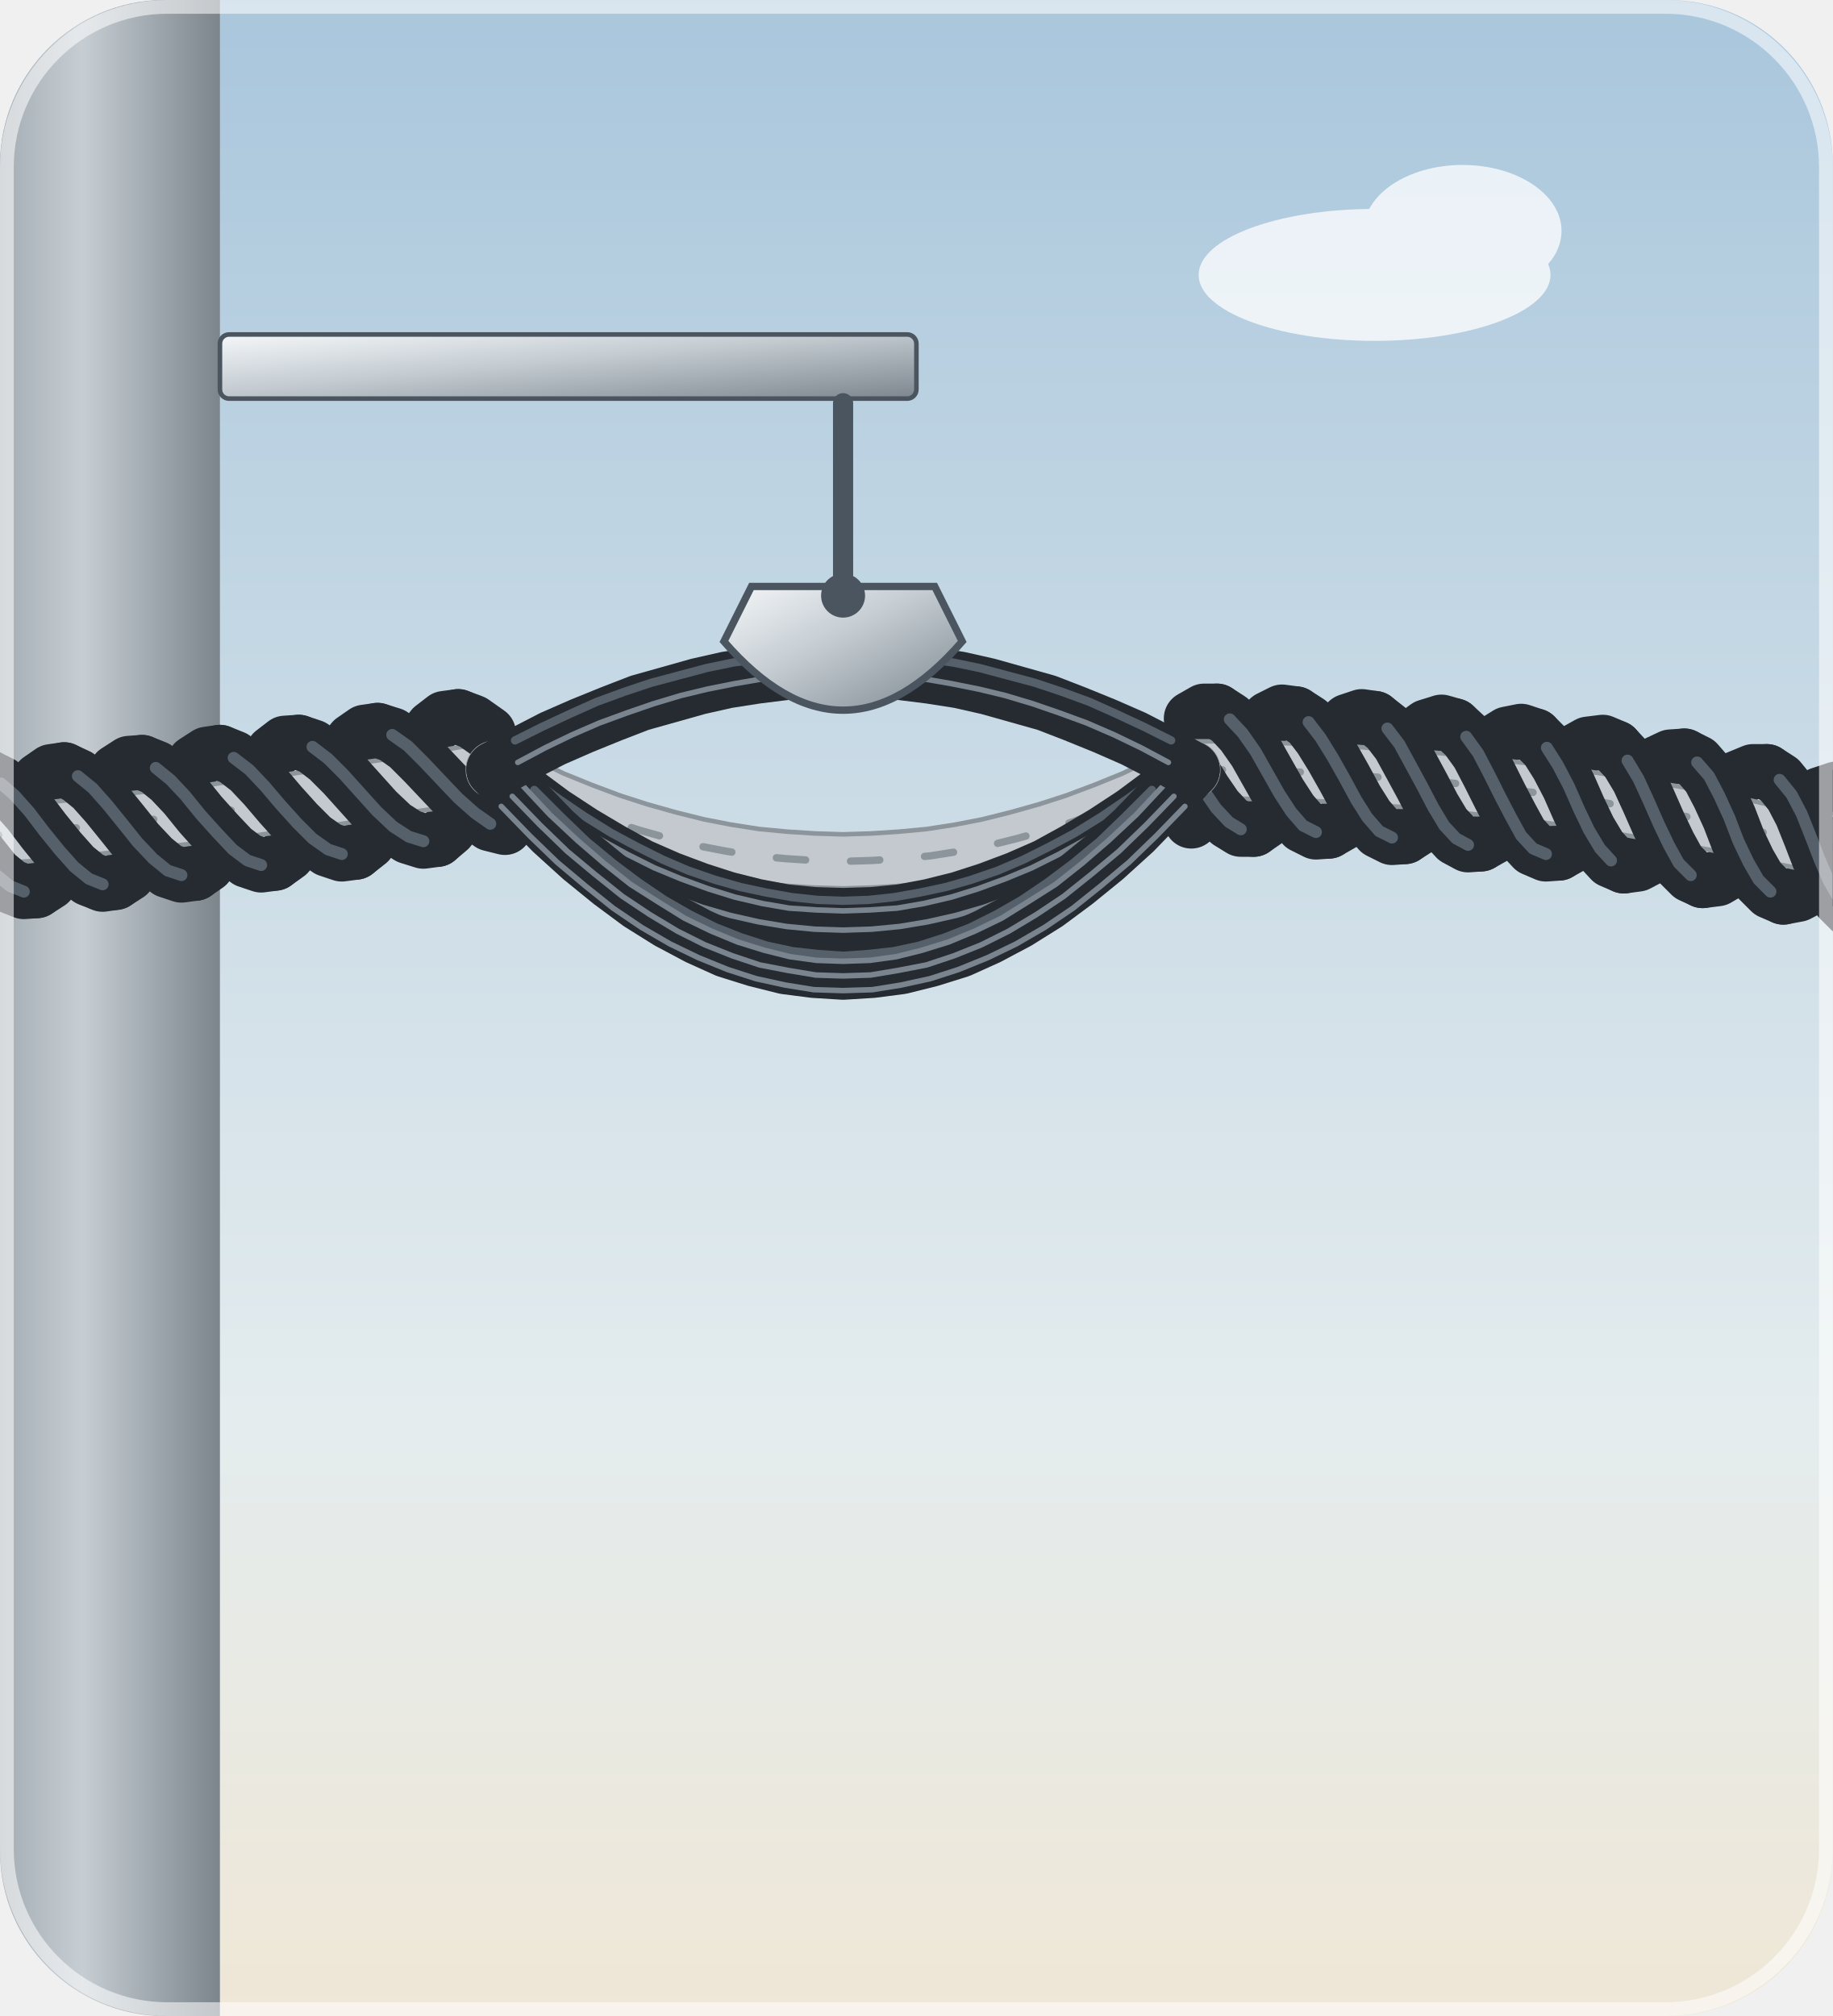
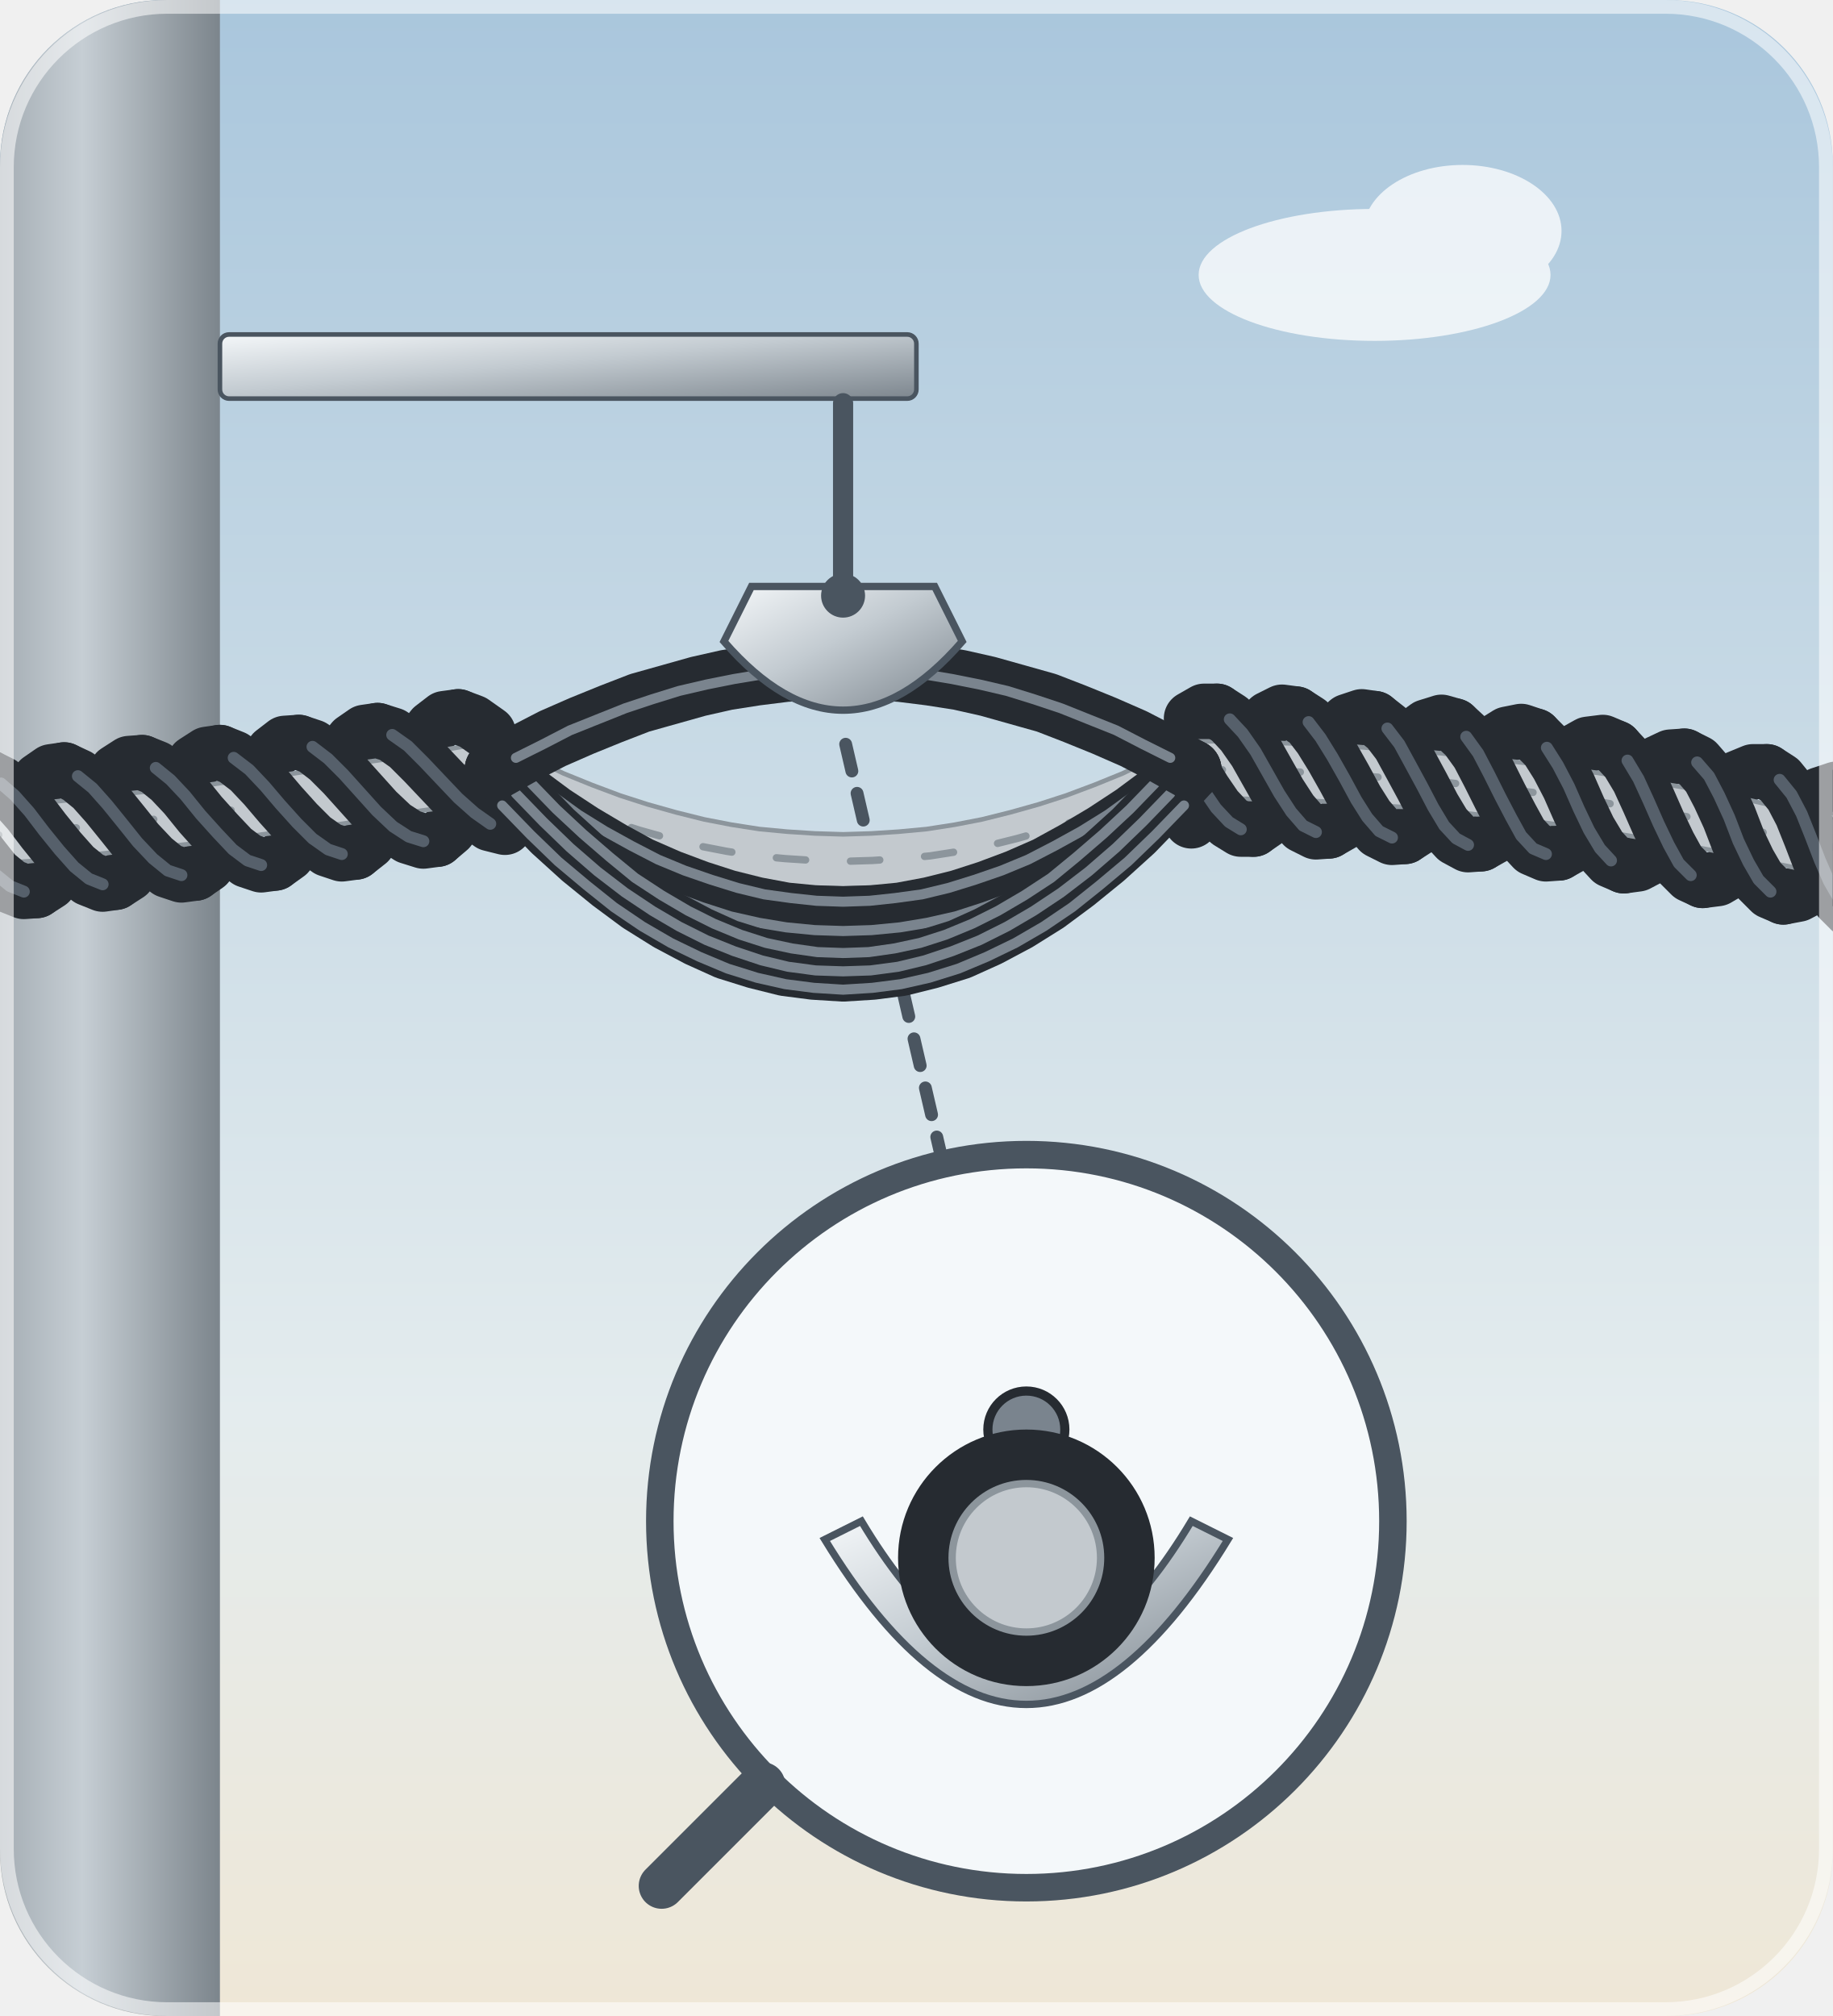
<svg xmlns="http://www.w3.org/2000/svg" viewBox="0 0 200 220" width="200" height="220">
  <defs>
    <linearGradient id="day" x1="0" y1="0" x2="0" y2="1">
      <stop offset="0" stop-color="#7FB2DA" />
      <stop offset="1" stop-color="#D6E7F0" />
    </linearGradient>
    <linearGradient id="near" x1="0" y1="0" x2="0" y2="1">
      <stop offset="0" stop-color="#A9C6DC" />
      <stop offset="0.7" stop-color="#E4ECEE" />
      <stop offset="1" stop-color="#EFE7D6" />
    </linearGradient>
    <linearGradient id="ground" x1="0" y1="0" x2="0" y2="1">
      <stop offset="0" stop-color="#9DBB72" />
      <stop offset="1" stop-color="#7E9C55" />
    </linearGradient>
    <linearGradient id="road" x1="0" y1="0" x2="0" y2="1">
      <stop offset="0" stop-color="#B9AE98" />
      <stop offset="1" stop-color="#9C917C" />
    </linearGradient>
    <linearGradient id="pole" x1="0" y1="0" x2="1" y2="0">
      <stop offset="0" stop-color="#8E979E" />
      <stop offset="0.5" stop-color="#C6CED4" />
      <stop offset="1" stop-color="#7C858C" />
    </linearGradient>
    <linearGradient id="steel" x1="0" y1="0" x2="1" y2="1">
      <stop offset="0" stop-color="#F4F7F9" />
      <stop offset="0.45" stop-color="#C3CBD1" />
      <stop offset="1" stop-color="#7D868E" />
    </linearGradient>
    <linearGradient id="ceramic" x1="0" y1="0" x2="1" y2="0">
      <stop offset="0" stop-color="#D9D3C6" />
      <stop offset="0.45" stop-color="#FAF8F2" />
      <stop offset="1" stop-color="#C8C1B2" />
    </linearGradient>
    <linearGradient id="shirt" x1="0" y1="0" x2="1" y2="0">
      <stop offset="0" stop-color="#1A5280" />
      <stop offset="0.5" stop-color="#2A6EA3" />
      <stop offset="1" stop-color="#184B75" />
    </linearGradient>
    <linearGradient id="drum" x1="0" y1="0" x2="1" y2="0">
      <stop offset="0" stop-color="#7A5A3A" />
      <stop offset="0.5" stop-color="#A47C52" />
      <stop offset="1" stop-color="#6E5034" />
    </linearGradient>
    <linearGradient id="house" x1="0" y1="0" x2="1" y2="0">
      <stop offset="0" stop-color="#D9C3A0" />
      <stop offset="1" stop-color="#B9A07A" />
    </linearGradient>
    <linearGradient id="roof" x1="0" y1="0" x2="0" y2="1">
      <stop offset="0" stop-color="#9A4E35" />
      <stop offset="1" stop-color="#743A28" />
    </linearGradient>
    <radialGradient id="glow" cx="0.5" cy="0.5" r="0.5">
      <stop offset="0" stop-color="#FFF6C8" />
      <stop offset="1" stop-color="#FFE08A" stop-opacity="0" />
    </radialGradient>
    <clipPath id="card">
      <rect x="0" y="0" width="200" height="220" rx="18" />
    </clipPath>
  </defs>
  <g clip-path="url(#card)">
    <rect width="200" height="220" fill="url(#near)" />
    <g fill="#FFFFFF" opacity="0.75">
      <ellipse cx="150" cy="30" rx="19.2" ry="7.2" />
      <ellipse cx="159.6" cy="25.2" rx="10.8" ry="7.2" />
    </g>
    <rect x="-6" y="0" width="30" height="220" fill="url(#pole)" />
+     <path d="M102.9 127 L92 80" stroke="#4A5560" stroke-width="1.4" fill="none" stroke-linecap="round" stroke-linejoin="round" stroke-dasharray="3 2.5" />
    <rect x="24" y="36.5" width="76" height="7" rx="1" fill="url(#steel)" stroke="#4A5560" stroke-width="0.5" />
    <path d="M-4.5 97.9 L-3.2 97 L-1.9 95.4 L-0.6 93.4 L0.6 91 L1.8 88.7 L3 86.6 L4.3 85.1 L5.6 84.2 L7 84" stroke="#262B31" stroke-width="6" fill="none" stroke-linecap="round" stroke-linejoin="round" />
    <path d="M21.3 95.3 L22.6 94.4 L23.9 92.7 L25.1 90.6 L26.2 88.2 L27.4 85.8 L28.6 83.7 L29.8 82.1 L31.1 81.1 L32.6 81" stroke="#262B31" stroke-width="6" fill="none" stroke-linecap="round" stroke-linejoin="round" />
    <path d="M47.7 91.6 L49 90.5 L50.3 88.8 L51.4 86.6 L52.5 84.1 L53.6 81.7" stroke="#262B31" stroke-width="6" fill="none" stroke-linecap="round" stroke-linejoin="round" />
    <path d="M-11.6 97.6 L-10.3 96.1 L-9.1 94 L-7.8 91.7 L-6.6 89.4 L-5.3 87.3 L-4.1 85.8 L-2.7 84.9 L-1.3 84.8" stroke="#262B31" stroke-width="6" fill="none" stroke-linecap="round" stroke-linejoin="round" />
    <path d="M12.6 96.3 L14 95.4 L15.2 93.8 L16.5 91.7 L17.6 89.3 L18.8 86.9 L20 84.8 L21.2 83.2 L22.6 82.3 L24 82.1" stroke="#262B31" stroke-width="6" fill="none" stroke-linecap="round" stroke-linejoin="round" />
    <path d="M38.8 93 L40.2 91.9 L41.4 90.3 L42.6 88.1 L43.7 85.6 L44.8 83.2 L45.9 81.1 L47.2 79.4 L48.5 78.4 L50 78.2" stroke="#262B31" stroke-width="6" fill="none" stroke-linecap="round" stroke-linejoin="round" />
    <path d="M-12.4 86.4 L-11 85.5 L-9.6 85.4" stroke="#262B31" stroke-width="6" fill="none" stroke-linecap="round" stroke-linejoin="round" />
    <path d="M4 97.2 L5.4 96.3 L6.6 94.7 L7.9 92.6 L9.1 90.2 L10.3 87.9 L11.5 85.8 L12.7 84.2 L14.1 83.3 L15.5 83.2" stroke="#262B31" stroke-width="6" fill="none" stroke-linecap="round" stroke-linejoin="round" />
    <path d="M30 94.2 L31.4 93.2 L32.6 91.6 L33.8 89.4 L34.9 87 L36.1 84.6 L37.2 82.4 L38.5 80.8 L39.8 79.9 L41.2 79.7" stroke="#262B31" stroke-width="6" fill="none" stroke-linecap="round" stroke-linejoin="round" />
    <path d="M-12 92 L-9.3 91.8 L-6.7 91.6 L-4 91.4 L-1.3 91.2 L1.4 91 L4.1 90.8 L6.8 90.5 L9.6 90.2 L12.3 89.9 L15 89.6 L17.8 89.3 L20.5 89 L23.3 88.7 L26 88.3 L28.8 87.9 L31.6 87.6 L34.3 87.2 L37.1 86.8 L39.9 86.3 L42.7 85.9 L45.5 85.4 L48.3 85 L51.2 84.5 L54 84" stroke="#8C959C" stroke-width="6.7" fill="none" stroke-linecap="round" stroke-linejoin="round" />
    <path d="M-12 92 L-9.3 91.8 L-6.7 91.6 L-4 91.4 L-1.3 91.2 L1.4 91 L4.1 90.8 L6.8 90.5 L9.6 90.2 L12.3 89.9 L15 89.6 L17.8 89.3 L20.5 89 L23.3 88.7 L26 88.3 L28.8 87.9 L31.6 87.6 L34.3 87.2 L37.1 86.8 L39.9 86.3 L42.7 85.9 L45.5 85.4 L48.3 85 L51.2 84.5 L54 84" stroke="#C3C9CE" stroke-width="5.7" fill="none" stroke-linecap="round" stroke-linejoin="round" />
    <path d="M-12 92 L-9.3 91.8 L-6.7 91.6 L-4 91.4 L-1.3 91.2 L1.4 91 L4.1 90.8 L6.8 90.5 L9.6 90.2 L12.3 89.9 L15 89.6 L17.8 89.3 L20.5 89 L23.3 88.7 L26 88.3 L28.8 87.9 L31.6 87.6 L34.3 87.2 L37.1 86.8 L39.9 86.3 L42.7 85.9 L45.5 85.4 L48.3 85 L51.2 84.5 L54 84" stroke="#8C959C" stroke-width="0.8" fill="none" stroke-linecap="round" stroke-linejoin="round" stroke-dasharray="3.4 5.1" />
    <path d="M-12 92 L-10.5 94.1 L-8.9 96 L-7.4 97.3 L-6 98 L-4.5 97.9" stroke="#262B31" stroke-width="6" fill="none" stroke-linecap="round" stroke-linejoin="round" />
    <path d="M-10.5 94.1 L-8.9 96 L-7.4 97.3 L-6 98" stroke="#56606B" stroke-width="1.3" fill="none" stroke-linecap="round" stroke-linejoin="round" />
    <path d="M7 84 L8.5 84.7 L10.1 86 L11.7 87.8 L13.4 89.9 L15 91.9 L16.7 93.7 L18.3 95 L19.8 95.5 L21.3 95.3" stroke="#262B31" stroke-width="6" fill="none" stroke-linecap="round" stroke-linejoin="round" />
    <path d="M8.5 84.7 L10.1 86 L11.7 87.8 L13.4 89.9 L15 91.9 L16.7 93.7 L18.3 95 L19.8 95.5" stroke="#56606B" stroke-width="1.3" fill="none" stroke-linecap="round" stroke-linejoin="round" />
    <path d="M32.6 81 L34.1 81.5 L35.8 82.8 L37.5 84.5 L39.3 86.5 L41.1 88.5 L42.9 90.2 L44.6 91.3 L46.2 91.8 L47.7 91.6" stroke="#262B31" stroke-width="6" fill="none" stroke-linecap="round" stroke-linejoin="round" />
    <path d="M34.1 81.5 L35.8 82.8 L37.5 84.5 L39.3 86.5 L41.1 88.5 L42.9 90.2 L44.6 91.3 L46.2 91.8" stroke="#56606B" stroke-width="1.3" fill="none" stroke-linecap="round" stroke-linejoin="round" />
    <path d="M-1.3 84.8 L0.1 85.5 L1.6 86.8 L3.2 88.6 L4.8 90.7 L6.5 92.8 L8.1 94.6 L9.7 95.9 L11.2 96.5 L12.6 96.3" stroke="#262B31" stroke-width="6" fill="none" stroke-linecap="round" stroke-linejoin="round" />
    <path d="M0.1 85.5 L1.6 86.8 L3.2 88.6 L4.8 90.7 L6.5 92.8 L8.1 94.6 L9.7 95.9 L11.2 96.5" stroke="#56606B" stroke-width="1.3" fill="none" stroke-linecap="round" stroke-linejoin="round" />
    <path d="M24 82.1 L25.5 82.7 L27.2 84 L28.9 85.8 L30.6 87.8 L32.4 89.8 L34.1 91.5 L35.8 92.7 L37.3 93.2 L38.8 93" stroke="#262B31" stroke-width="6" fill="none" stroke-linecap="round" stroke-linejoin="round" />
    <path d="M25.5 82.7 L27.2 84 L28.9 85.8 L30.6 87.8 L32.4 89.8 L34.1 91.5 L35.8 92.7 L37.3 93.2" stroke="#56606B" stroke-width="1.3" fill="none" stroke-linecap="round" stroke-linejoin="round" />
    <path d="M50 78.2 L51.6 78.8 L53.3 80" stroke="#262B31" stroke-width="6" fill="none" stroke-linecap="round" stroke-linejoin="round" />
    <path d="M51.6 78.8" stroke="#56606B" stroke-width="1.3" fill="none" stroke-linecap="round" stroke-linejoin="round" />
    <path d="M-9.6 85.4 L-8.2 86.1 L-6.7 87.5 L-5.2 89.3 L-3.6 91.4 L-2 93.5 L-0.5 95.4 L1.1 96.7 L2.6 97.3 L4 97.2" stroke="#262B31" stroke-width="6" fill="none" stroke-linecap="round" stroke-linejoin="round" />
    <path d="M-8.2 86.1 L-6.7 87.5 L-5.2 89.3 L-3.6 91.4 L-2 93.5 L-0.5 95.4 L1.1 96.7 L2.6 97.3" stroke="#56606B" stroke-width="1.3" fill="none" stroke-linecap="round" stroke-linejoin="round" />
    <path d="M15.5 83.2 L17 83.8 L18.6 85.1 L20.2 86.8 L21.9 88.9 L23.7 90.9 L25.4 92.7 L27 93.9 L28.5 94.4 L30 94.2" stroke="#262B31" stroke-width="6" fill="none" stroke-linecap="round" stroke-linejoin="round" />
    <path d="M17 83.8 L18.6 85.1 L20.2 86.8 L21.9 88.9 L23.7 90.9 L25.4 92.7 L27 93.9 L28.5 94.4" stroke="#56606B" stroke-width="1.3" fill="none" stroke-linecap="round" stroke-linejoin="round" />
    <path d="M41.2 79.7 L42.8 80.2 L44.5 81.4 L46.3 83.2 L48.1 85.1 L50 87.1 L51.8 88.7 L53.5 89.9 L55.1 90.3" stroke="#262B31" stroke-width="6" fill="none" stroke-linecap="round" stroke-linejoin="round" />
    <path d="M42.8 80.2 L44.5 81.4 L46.3 83.2 L48.1 85.1 L50 87.1 L51.8 88.7 L53.5 89.9" stroke="#56606B" stroke-width="1.3" fill="none" stroke-linecap="round" stroke-linejoin="round" />
    <path d="M136.8 90.5 L138.1 89.6 L139.6 88.2 L141 86.2 L142.5 84 L144 81.8 L145.6 80 L147.1 78.7 L148.6 78.2 L150 78.4" stroke="#262B31" stroke-width="6" fill="none" stroke-linecap="round" stroke-linejoin="round" />
    <path d="M161.6 92.1 L163.2 91.2 L164.8 89.7 L166.5 87.7 L168.2 85.6 L170 83.7 L171.7 82.1 L173.3 81.2 L174.9 81 L176.3 81.6" stroke="#262B31" stroke-width="6" fill="none" stroke-linecap="round" stroke-linejoin="round" />
    <path d="M185.8 96.1 L187.4 95.9 L189.1 94.9 L190.9 93.4 L192.8 91.6 L194.8 89.7 L196.8 87.9 L198.6 86.7 L200.4 86.1 L201.9 86.3" stroke="#262B31" stroke-width="6" fill="none" stroke-linecap="round" stroke-linejoin="round" />
    <path d="M130 89.6 L131.4 88.2 L132.7 86.2 L134.2 83.9 L135.6 81.7 L137 79.8 L138.5 78.4 L139.9 77.7 L141.4 77.9" stroke="#262B31" stroke-width="6" fill="none" stroke-linecap="round" stroke-linejoin="round" />
    <path d="M153.3 91.3 L154.7 90.4 L156.3 88.9 L157.9 87 L159.6 84.8 L161.2 82.8 L162.9 81.1 L164.5 80.1 L166 79.8 L167.5 80.3" stroke="#262B31" stroke-width="6" fill="none" stroke-linecap="round" stroke-linejoin="round" />
    <path d="M177.2 94.5 L178.7 94.3 L180.4 93.4 L182.1 91.9 L184 90 L185.9 88.1 L187.7 86.3 L189.6 84.9 L191.3 84.2 L192.8 84.2" stroke="#262B31" stroke-width="6" fill="none" stroke-linecap="round" stroke-linejoin="round" />
    <path d="M203.4 99.9 L205 99.6 L206.9 98.7 L208.8 97.2 L210.9 95.4 L213 93.6 L215.1 92.1" stroke="#262B31" stroke-width="6" fill="none" stroke-linecap="round" stroke-linejoin="round" />
    <path d="M130 78.4 L131.4 77.6 L132.8 77.6" stroke="#262B31" stroke-width="6" fill="none" stroke-linecap="round" stroke-linejoin="round" />
    <path d="M145 90.7 L146.4 89.9 L147.9 88.4 L149.4 86.4 L151 84.3 L152.6 82.2 L154.2 80.4 L155.7 79.3 L157.3 78.8 L158.7 79.2" stroke="#262B31" stroke-width="6" fill="none" stroke-linecap="round" stroke-linejoin="round" />
    <path d="M170.1 93.1 L171.7 92.2 L173.4 90.7 L175.2 88.8 L177 86.7 L178.8 84.8 L180.6 83.4 L182.3 82.6 L183.8 82.5" stroke="#262B31" stroke-width="6" fill="none" stroke-linecap="round" stroke-linejoin="round" />
    <path d="M194.6 97.9 L196.2 97.6 L197.9 96.7 L199.8 95.2 L201.8 93.4 L203.9 91.5 L205.9 89.9 L207.8 88.7 L209.5 88.3 L211.1 88.6" stroke="#262B31" stroke-width="6" fill="none" stroke-linecap="round" stroke-linejoin="round" />
    <path d="M130 84 L133.3 84 L136.7 84.1 L140.1 84.2 L143.4 84.3 L146.8 84.5 L150.2 84.8 L153.7 85 L157.1 85.3 L160.6 85.7 L164 86.1 L167.5 86.5 L171 87 L174.5 87.5 L178 88.1 L181.6 88.7 L185.1 89.3 L188.7 90 L192.2 90.8 L195.8 91.5 L199.4 92.3 L203.1 93.2 L206.7 94.1 L210.3 95 L214 96" stroke="#8C959C" stroke-width="6.7" fill="none" stroke-linecap="round" stroke-linejoin="round" />
    <path d="M130 84 L133.3 84 L136.7 84.1 L140.1 84.2 L143.4 84.3 L146.8 84.5 L150.2 84.8 L153.7 85 L157.1 85.3 L160.6 85.7 L164 86.1 L167.5 86.5 L171 87 L174.5 87.5 L178 88.1 L181.6 88.7 L185.1 89.3 L188.7 90 L192.2 90.8 L195.8 91.5 L199.4 92.3 L203.1 93.2 L206.7 94.1 L210.3 95 L214 96" stroke="#C3C9CE" stroke-width="5.7" fill="none" stroke-linecap="round" stroke-linejoin="round" />
    <path d="M130 84 L133.3 84 L136.7 84.1 L140.1 84.2 L143.4 84.3 L146.8 84.5 L150.2 84.8 L153.7 85 L157.1 85.3 L160.6 85.7 L164 86.1 L167.5 86.5 L171 87 L174.5 87.5 L178 88.1 L181.6 88.7 L185.1 89.3 L188.7 90 L192.2 90.8 L195.8 91.5 L199.4 92.3 L203.1 93.2 L206.7 94.1 L210.3 95 L214 96" stroke="#8C959C" stroke-width="0.8" fill="none" stroke-linecap="round" stroke-linejoin="round" stroke-dasharray="3.4 5.1" />
    <path d="M130 84 L131.4 86.3 L132.7 88.2 L134.1 89.7 L135.4 90.5 L136.8 90.5" stroke="#262B31" stroke-width="6" fill="none" stroke-linecap="round" stroke-linejoin="round" />
    <path d="M131.4 86.3 L132.7 88.2 L134.1 89.7 L135.4 90.5" stroke="#56606B" stroke-width="1.3" fill="none" stroke-linecap="round" stroke-linejoin="round" />
    <path d="M150 78.4 L151.4 79.5 L152.7 81.2 L153.9 83.4 L155.2 85.8 L156.4 88.1 L157.6 90.1 L158.9 91.5 L160.2 92.2 L161.6 92.1" stroke="#262B31" stroke-width="6" fill="none" stroke-linecap="round" stroke-linejoin="round" />
    <path d="M151.4 79.5 L152.7 81.2 L153.9 83.4 L155.2 85.8 L156.4 88.1 L157.6 90.1 L158.9 91.5 L160.2 92.2" stroke="#56606B" stroke-width="1.3" fill="none" stroke-linecap="round" stroke-linejoin="round" />
    <path d="M176.3 81.6 L177.6 83 L178.8 85 L179.9 87.4 L181 89.9 L182.1 92.2 L183.2 94.2 L184.5 95.5 L185.8 96.1" stroke="#262B31" stroke-width="6" fill="none" stroke-linecap="round" stroke-linejoin="round" />
    <path d="M177.6 83 L178.8 85 L179.9 87.4 L181 89.9 L182.1 92.2 L183.2 94.2 L184.5 95.5" stroke="#56606B" stroke-width="1.3" fill="none" stroke-linecap="round" stroke-linejoin="round" />
    <path d="M201.9 86.3 L203.3 87.2 L204.5 88.9 L205.6 91.1 L206.5 93.7 L207.5 96.3 L208.5 98.6 L209.6 100.5 L210.8 101.7 L212.3 102.2" stroke="#262B31" stroke-width="6" fill="none" stroke-linecap="round" stroke-linejoin="round" />
    <path d="M203.3 87.2 L204.5 88.9 L205.6 91.1 L206.5 93.7 L207.5 96.3 L208.5 98.6 L209.6 100.5 L210.8 101.7" stroke="#56606B" stroke-width="1.3" fill="none" stroke-linecap="round" stroke-linejoin="round" />
    <path d="M141.4 77.9 L142.8 78.8 L144.1 80.5 L145.4 82.6 L146.7 84.9 L148 87.3 L149.2 89.2 L150.5 90.7 L151.9 91.4 L153.3 91.3" stroke="#262B31" stroke-width="6" fill="none" stroke-linecap="round" stroke-linejoin="round" />
    <path d="M142.8 78.8 L144.1 80.5 L145.4 82.6 L146.7 84.9 L148 87.3 L149.2 89.2 L150.5 90.7 L151.9 91.4" stroke="#56606B" stroke-width="1.3" fill="none" stroke-linecap="round" stroke-linejoin="round" />
    <path d="M167.5 80.3 L168.8 81.6 L170 83.5 L171.2 85.8 L172.3 88.3 L173.4 90.6 L174.6 92.6 L175.8 93.9 L177.2 94.5" stroke="#262B31" stroke-width="6" fill="none" stroke-linecap="round" stroke-linejoin="round" />
    <path d="M168.8 81.6 L170 83.5 L171.2 85.8 L172.3 88.3 L173.4 90.6 L174.6 92.6 L175.8 93.9" stroke="#56606B" stroke-width="1.3" fill="none" stroke-linecap="round" stroke-linejoin="round" />
    <path d="M192.8 84.2 L194.2 85.1 L195.5 86.7 L196.6 88.8 L197.6 91.3 L198.6 93.9 L199.6 96.2 L200.7 98.1 L202 99.4 L203.4 99.9" stroke="#262B31" stroke-width="6" fill="none" stroke-linecap="round" stroke-linejoin="round" />
    <path d="M194.2 85.1 L195.5 86.7 L196.6 88.8 L197.6 91.3 L198.6 93.9 L199.6 96.2 L200.7 98.1 L202 99.4" stroke="#56606B" stroke-width="1.3" fill="none" stroke-linecap="round" stroke-linejoin="round" />
    <path d="M132.8 77.6 L134.2 78.5 L135.6 80 L137 82 L138.3 84.3 L139.6 86.6 L140.9 88.6 L142.2 90.1 L143.6 90.8 L145 90.7" stroke="#262B31" stroke-width="6" fill="none" stroke-linecap="round" stroke-linejoin="round" />
    <path d="M134.2 78.5 L135.6 80 L137 82 L138.3 84.3 L139.6 86.6 L140.9 88.6 L142.2 90.1 L143.6 90.8" stroke="#56606B" stroke-width="1.3" fill="none" stroke-linecap="round" stroke-linejoin="round" />
    <path d="M158.7 79.2 L160 80.4 L161.3 82.2 L162.5 84.5 L163.7 86.9 L164.9 89.2 L166 91.2 L167.3 92.6 L168.7 93.2 L170.1 93.1" stroke="#262B31" stroke-width="6" fill="none" stroke-linecap="round" stroke-linejoin="round" />
    <path d="M160 80.4 L161.3 82.2 L162.5 84.5 L163.7 86.9 L164.9 89.2 L166 91.2 L167.3 92.6 L168.7 93.2" stroke="#56606B" stroke-width="1.3" fill="none" stroke-linecap="round" stroke-linejoin="round" />
    <path d="M183.8 82.5 L185.2 83.2 L186.5 84.7 L187.6 86.8 L188.7 89.2 L189.7 91.8 L190.8 94.1 L191.9 96 L193.2 97.3 L194.6 97.9" stroke="#262B31" stroke-width="6" fill="none" stroke-linecap="round" stroke-linejoin="round" />
    <path d="M185.2 83.2 L186.5 84.7 L187.6 86.8 L188.7 89.2 L189.7 91.8 L190.8 94.1 L191.9 96 L193.2 97.3" stroke="#56606B" stroke-width="1.3" fill="none" stroke-linecap="round" stroke-linejoin="round" />
    <path d="M211.1 88.6 L212.4 89.6 L213.6 91.4 L214.6 93.7" stroke="#262B31" stroke-width="6" fill="none" stroke-linecap="round" stroke-linejoin="round" />
    <path d="M212.4 89.6 L213.6 91.4" stroke="#56606B" stroke-width="1.3" fill="none" stroke-linecap="round" stroke-linejoin="round" />
    <path d="M54 84 L57.2 85.6 L60.3 87.1 L63.5 88.4 L66.7 89.6 L69.8 90.6 L73 91.5 L76.2 92.3 L79.3 92.9 L82.5 93.4 L85.7 93.7 L88.8 93.9 L92 94 L95.2 93.9 L98.3 93.7 L101.5 93.4 L104.7 92.9 L107.8 92.3 L111 91.5 L114.2 90.6 L117.3 89.6 L120.5 88.4 L123.7 87.1 L126.8 85.6 L130 84" stroke="#8C959C" stroke-width="6.4" fill="none" stroke-linecap="round" stroke-linejoin="round" />
    <path d="M54 84 L57.2 85.6 L60.3 87.1 L63.5 88.4 L66.7 89.6 L69.8 90.6 L73 91.5 L76.2 92.3 L79.3 92.9 L82.5 93.4 L85.7 93.7 L88.8 93.9 L92 94 L95.2 93.9 L98.3 93.7 L101.5 93.4 L104.7 92.9 L107.8 92.3 L111 91.5 L114.2 90.6 L117.3 89.6 L120.5 88.4 L123.7 87.1 L126.8 85.6 L130 84" stroke="#C3C9CE" stroke-width="5.4" fill="none" stroke-linecap="round" stroke-linejoin="round" />
    <path d="M54 84 L57.2 85.6 L60.3 87.1 L63.5 88.4 L66.7 89.6 L69.8 90.6 L73 91.5 L76.2 92.3 L79.3 92.9 L82.5 93.4 L85.7 93.7 L88.8 93.9 L92 94 L95.2 93.9 L98.3 93.7 L101.5 93.4 L104.7 92.9 L107.8 92.3 L111 91.5 L114.2 90.6 L117.3 89.6 L120.5 88.4 L123.7 87.1 L126.8 85.6 L130 84" stroke="#8C959C" stroke-width="0.8" fill="none" stroke-linecap="round" stroke-linejoin="round" stroke-dasharray="3.2 4.9" />
-     <path d="M54 84 L57.2 86.6 L60.3 88.9 L63.5 91 L66.7 92.9 L69.8 94.6 L73 96 L76.2 97.2 L79.3 98.2 L82.5 99 L85.7 99.6 L88.8 99.9 L92 100 L95.2 99.9 L98.3 99.6 L101.5 99 L104.7 98.2 L107.8 97.2 L111 96 L114.2 94.6 L117.3 92.9 L120.5 91 L123.7 88.9 L126.8 86.6 L130 84" stroke="#262B31" stroke-width="6.2" fill="none" stroke-linecap="round" stroke-linejoin="round" />
-     <path d="M58.1 85.1 L61 87.2 L63.8 89.1 L66.7 90.9 L69.5 92.4 L72.3 93.8 L75.1 95 L78 96 L80.8 96.8 L83.6 97.4 L86.4 97.9 L89.2 98.2 L92 98.3 L94.8 98.2 L97.6 97.9 L100.4 97.4 L103.2 96.8 L106 96 L108.9 95 L111.7 93.8 L114.5 92.4 L117.3 90.9 L120.2 89.1 L123 87.2 L125.9 85.1" stroke="#56606B" stroke-width="0.9" fill="none" stroke-linecap="round" stroke-linejoin="round" />
-     <path d="M56.6 85.4 L59.6 87.7 L62.5 89.7 L65.5 91.6 L68.4 93.2 L71.4 94.7 L74.3 95.9 L77.3 97 L80.2 97.9 L83.2 98.6 L86.1 99.1 L89.1 99.3 L92 99.4 L94.9 99.3 L97.9 99.1 L100.8 98.6 L103.8 97.9 L106.7 97 L109.7 95.9 L112.6 94.7 L115.6 93.2 L118.5 91.6 L121.5 89.7 L124.4 87.7 L127.4 85.4" stroke="#7A848E" stroke-width="0.6" fill="none" stroke-linecap="round" stroke-linejoin="round" />
-     <path d="M55.3 87.1 L58.3 89.4 L61.4 91.5 L64.4 93.4 L67.5 95.1 L70.5 96.6 L73.6 97.9 L76.6 99 L79.7 99.9 L82.8 100.6 L85.8 101.1 L88.9 101.4 L92 101.5 L95.1 101.4 L98.2 101.1 L101.2 100.6 L104.3 99.9 L107.4 99 L110.4 97.9 L113.5 96.6 L116.5 95.1 L119.6 93.4 L122.6 91.5 L125.7 89.4 L128.7 87.1" stroke="#7A848E" stroke-width="0.6" fill="none" stroke-linecap="round" stroke-linejoin="round" />
-     <path d="M54 84 L57.2 87.5 L60.3 90.7 L63.5 93.6 L66.7 96.2 L69.8 98.5 L73 100.5 L76.2 102.2 L79.3 103.6 L82.5 104.6 L85.7 105.4 L88.8 105.8 L92 106 L95.2 105.8 L98.3 105.4 L101.5 104.6 L104.7 103.6 L107.8 102.2 L111 100.5 L114.2 98.5 L117.3 96.2 L120.5 93.6 L123.7 90.7 L126.8 87.5 L130 84" stroke="#262B31" stroke-width="6.2" fill="none" stroke-linecap="round" stroke-linejoin="round" />
-     <path d="M58.3 86.2 L61.2 89.1 L64 91.8 L66.9 94.2 L69.7 96.3 L72.5 98.2 L75.3 99.8 L78.1 101.2 L80.9 102.3 L83.7 103.2 L86.5 103.8 L89.2 104.1 L92 104.3 L94.8 104.1 L97.5 103.8 L100.3 103.2 L103.1 102.3 L105.9 101.2 L108.7 99.8 L111.5 98.2 L114.3 96.3 L117.1 94.2 L120 91.8 L122.8 89.1 L125.7 86.2" stroke="#56606B" stroke-width="0.9" fill="none" stroke-linecap="round" stroke-linejoin="round" />
-     <path d="M57.1 85.8 L60 88.9 L63 91.7 L65.9 94.2 L68.8 96.5 L71.8 98.4 L74.7 100.2 L77.6 101.6 L80.5 102.8 L83.4 103.7 L86.2 104.4 L89.1 104.8 L92 104.9 L94.9 104.8 L97.8 104.4 L100.6 103.7 L103.5 102.8 L106.4 101.6 L109.3 100.2 L112.2 98.4 L115.2 96.5 L118.1 94.2 L121 91.7 L124 88.9 L126.9 85.8" stroke="#7A848E" stroke-width="0.6" fill="none" stroke-linecap="round" stroke-linejoin="round" />
-     <path d="M55.9 86.9 L58.9 90 L61.9 92.9 L64.9 95.4 L67.9 97.8 L70.9 99.8 L73.9 101.6 L76.9 103.1 L79.9 104.3 L82.9 105.3 L86 105.9 L89 106.4 L92 106.5 L95 106.4 L98 105.9 L101.1 105.3 L104.1 104.3 L107.1 103.1 L110.1 101.6 L113.1 99.8 L116.1 97.8 L119.1 95.4 L122.1 92.9 L125.1 90 L128.1 86.9" stroke="#7A848E" stroke-width="0.6" fill="none" stroke-linecap="round" stroke-linejoin="round" />
-     <path d="M54.7 88 L57.8 91.2 L60.8 94.1 L63.9 96.7 L66.9 99.1 L70 101.2 L73.1 103 L76.2 104.5 L79.4 105.8 L82.5 106.8 L85.7 107.5 L88.8 108 L92 108.1 L95.2 108 L98.3 107.5 L101.5 106.8 L104.6 105.8 L107.8 104.5 L110.9 103 L114 101.2 L117.1 99.1 L120.1 96.7 L123.2 94.1 L126.2 91.2 L129.3 88" stroke="#7A848E" stroke-width="0.6" fill="none" stroke-linecap="round" stroke-linejoin="round" />
-     <path d="M54 84 L57.2 82.2 L60.3 80.6 L63.5 79.2 L66.7 77.9 L69.8 76.7 L73 75.8 L76.2 74.9 L79.3 74.2 L82.5 73.7 L85.7 73.3 L88.8 73.1 L92 73 L95.2 73.1 L98.3 73.3 L101.5 73.7 L104.7 74.2 L107.8 74.9 L111 75.8 L114.2 76.7 L117.3 77.9 L120.5 79.2 L123.7 80.6 L126.8 82.2 L130 84" stroke="#262B31" stroke-width="6.2" fill="none" stroke-linecap="round" stroke-linejoin="round" />
-     <path d="M56.2 80.8 L59.2 79.3 L62.2 77.9 L65.1 76.6 L68.1 75.5 L71.1 74.5 L74.1 73.7 L77.1 72.9 L80 72.3 L83 71.9 L86 71.5 L89 71.3 L92 71.3 L95 71.3 L98 71.5 L101 71.9 L104 72.3 L106.9 72.9 L109.9 73.7 L112.9 74.5 L115.9 75.5 L118.9 76.6 L121.8 77.9 L124.8 79.3 L127.8 80.8" stroke="#56606B" stroke-width="0.9" fill="none" stroke-linecap="round" stroke-linejoin="round" />
-     <path d="M56.5 83.2 L59.5 81.6 L62.4 80.2 L65.4 78.9 L68.4 77.8 L71.3 76.8 L74.3 75.9 L77.2 75.2 L80.2 74.6 L83.1 74.1 L86.1 73.8 L89 73.6 L92 73.5 L95 73.6 L97.9 73.8 L100.9 74.1 L103.8 74.6 L106.8 75.2 L109.7 75.9 L112.7 76.8 L115.6 77.8 L118.6 78.9 L121.6 80.2 L124.5 81.6 L127.5 83.2" stroke="#7A848E" stroke-width="0.6" fill="none" stroke-linecap="round" stroke-linejoin="round" />
+     <path d="M54 84 L57.2 86.6 L60.3 88.9 L63.5 91 L66.7 92.9 L69.8 94.6 L73 96 L76.2 97.2 L79.3 98.2 L82.5 99 L85.7 99.6 L88.8 99.9 L92 100 L95.2 99.9 L98.3 99.6 L101.5 99 L104.7 98.2 L107.8 97.2 L111 96 L114.2 94.6 L117.3 92.9 L120.5 91 L123.7 88.9 L126.8 86.6 L130 84" stroke="#262B31" stroke-width="6.6" fill="none" stroke-linecap="round" stroke-linejoin="round" />
+     <path d="M57.3 84.6 L60.2 86.8 L63.1 88.9 L66 90.7 L68.9 92.3 L71.8 93.8 L74.7 95 L77.6 96 L80.5 96.9 L83.4 97.6 L86.3 98 L89.1 98.3 L92 98.4 L94.9 98.3 L97.7 98 L100.6 97.6 L103.5 96.9 L106.4 96 L109.3 95 L112.2 93.8 L115.1 92.3 L118 90.7 L120.9 88.9 L123.8 86.8 L126.7 84.6" stroke="#7A848E" stroke-width="1.1" fill="none" stroke-linecap="round" stroke-linejoin="round" />
+     <path d="M55.3 87.1 L58.3 89.4 L61.4 91.5 L64.4 93.4 L67.4 95.1 L70.5 96.6 L73.6 97.9 L76.6 99 L79.7 100 L82.8 100.7 L85.8 101.2 L88.9 101.5 L92 101.6 L95.1 101.5 L98.2 101.2 L101.2 100.7 L104.3 100 L107.4 99 L110.4 97.9 L113.5 96.6 L116.6 95.1 L119.6 93.4 L122.6 91.5 L125.7 89.4 L128.7 87.1" stroke="#7A848E" stroke-width="1.1" fill="none" stroke-linecap="round" stroke-linejoin="round" />
+     <path d="M54 84 L57.2 87.5 L60.3 90.7 L63.5 93.6 L66.7 96.2 L69.8 98.5 L73 100.5 L76.2 102.2 L79.3 103.6 L82.5 104.6 L85.7 105.4 L88.8 105.8 L92 106 L95.2 105.8 L98.3 105.4 L101.5 104.6 L104.7 103.6 L107.8 102.2 L111 100.5 L114.2 98.5 L117.3 96.2 L120.5 93.6 L123.7 90.7 L126.8 87.5 L130 84" stroke="#262B31" stroke-width="6.6" fill="none" stroke-linecap="round" stroke-linejoin="round" />
+     <path d="M57.7 85.2 L60.7 88.3 L63.6 91 L66.5 93.5 L69.3 95.8 L72.2 97.7 L75.1 99.4 L77.9 100.8 L80.8 102 L83.6 102.9 L86.4 103.5 L89.2 103.9 L92 104 L94.8 103.9 L97.6 103.5 L100.4 102.9 L103.2 102 L106.1 100.8 L108.9 99.4 L111.8 97.7 L114.7 95.8 L117.5 93.5 L120.4 91 L123.3 88.3 L126.3 85.2" stroke="#7A848E" stroke-width="1.1" fill="none" stroke-linecap="round" stroke-linejoin="round" />
+     <path d="M56.3 86.6 L59.3 89.7 L62.2 92.5 L65.2 95.1 L68.2 97.4 L71.2 99.4 L74.1 101.1 L77.1 102.6 L80.1 103.8 L83.1 104.8 L86 105.5 L89 105.9 L92 106 L95 105.9 L98 105.5 L100.9 104.8 L103.9 103.8 L106.9 102.6 L109.9 101.1 L112.8 99.4 L115.8 97.4 L118.8 95.1 L121.8 92.5 L124.7 89.7 L127.7 86.6" stroke="#7A848E" stroke-width="1.1" fill="none" stroke-linecap="round" stroke-linejoin="round" />
+     <path d="M54.8 87.9 L57.9 91.1 L60.9 94 L64 96.6 L67 99 L70.1 101.1 L73.2 102.9 L76.3 104.4 L79.4 105.7 L82.6 106.7 L85.7 107.4 L88.8 107.8 L92 108 L95.2 107.8 L98.3 107.4 L101.4 106.7 L104.6 105.7 L107.7 104.4 L110.8 102.9 L113.9 101.1 L117 99 L120 96.6 L123.1 94 L126.1 91.1 L129.2 87.9" stroke="#7A848E" stroke-width="1.1" fill="none" stroke-linecap="round" stroke-linejoin="round" />
+     <path d="M54 84 L57.2 82.2 L60.3 80.6 L63.5 79.2 L66.7 77.9 L69.8 76.7 L73 75.8 L76.2 74.9 L79.3 74.2 L82.5 73.7 L85.7 73.3 L88.8 73.1 L92 73 L95.2 73.1 L98.3 73.3 L101.5 73.7 L104.7 74.2 L107.8 74.9 L111 75.8 L114.2 76.7 L117.3 77.9 L120.5 79.2 L123.7 80.6 L126.8 82.2 L130 84" stroke="#262B31" stroke-width="6.6" fill="none" stroke-linecap="round" stroke-linejoin="round" />
+     <path d="M56.3 82.7 L59.3 81.2 L62.2 79.7 L65.2 78.5 L68.2 77.3 L71.2 76.3 L74.1 75.4 L77.1 74.7 L80.1 74.1 L83.1 73.6 L86 73.3 L89 73.1 L92 73 L95 73.1 L98 73.3 L100.9 73.6 L103.9 74.1 L106.9 74.7 L109.9 75.4 L112.8 76.3 L115.8 77.3 L118.8 78.5 L121.8 79.7 L124.7 81.2 L127.7 82.7" stroke="#7A848E" stroke-width="1.1" fill="none" stroke-linecap="round" stroke-linejoin="round" />
    <path d="M92 44 L92 66" stroke="#4A5560" stroke-width="2.2" fill="none" stroke-linecap="round" stroke-linejoin="round" />
    <path d="M79 70 Q92 85 105 70 L102 64 L82 64 Z" fill="url(#steel)" stroke="#4A5560" stroke-width="0.8" />
    <circle cx="92" cy="65" r="2.4" fill="#4A5560" />
+     <circle cx="112" cy="166" r="40" fill="#F4F8FA" stroke="#4A5560" stroke-width="3" />
+     <path d="M83.2 194.8 L72.2 205.8" stroke="#4A5560" stroke-width="5" fill="none" stroke-linecap="round" stroke-linejoin="round" />
+     <path d="M90 168 Q112 204 134 168 L130 166 Q112 196 94 166 Z" fill="url(#steel)" stroke="#4A5560" stroke-width="0.8" />
+     <circle cx="112" cy="156" r="4.2" fill="#7A848E" stroke="#262B31" stroke-width="1" />
+     <circle cx="112" cy="170" r="14" fill="#262B31" />
+     <circle cx="112" cy="170" r="8.1" fill="#C3C9CE" stroke="#8C959C" stroke-width="0.8" />
  </g>
  <rect x="0.75" y="0.75" width="198.5" height="218.5" rx="17.5" fill="none" stroke="#FFFFFF" stroke-opacity="0.55" stroke-width="1.5" />
</svg>
